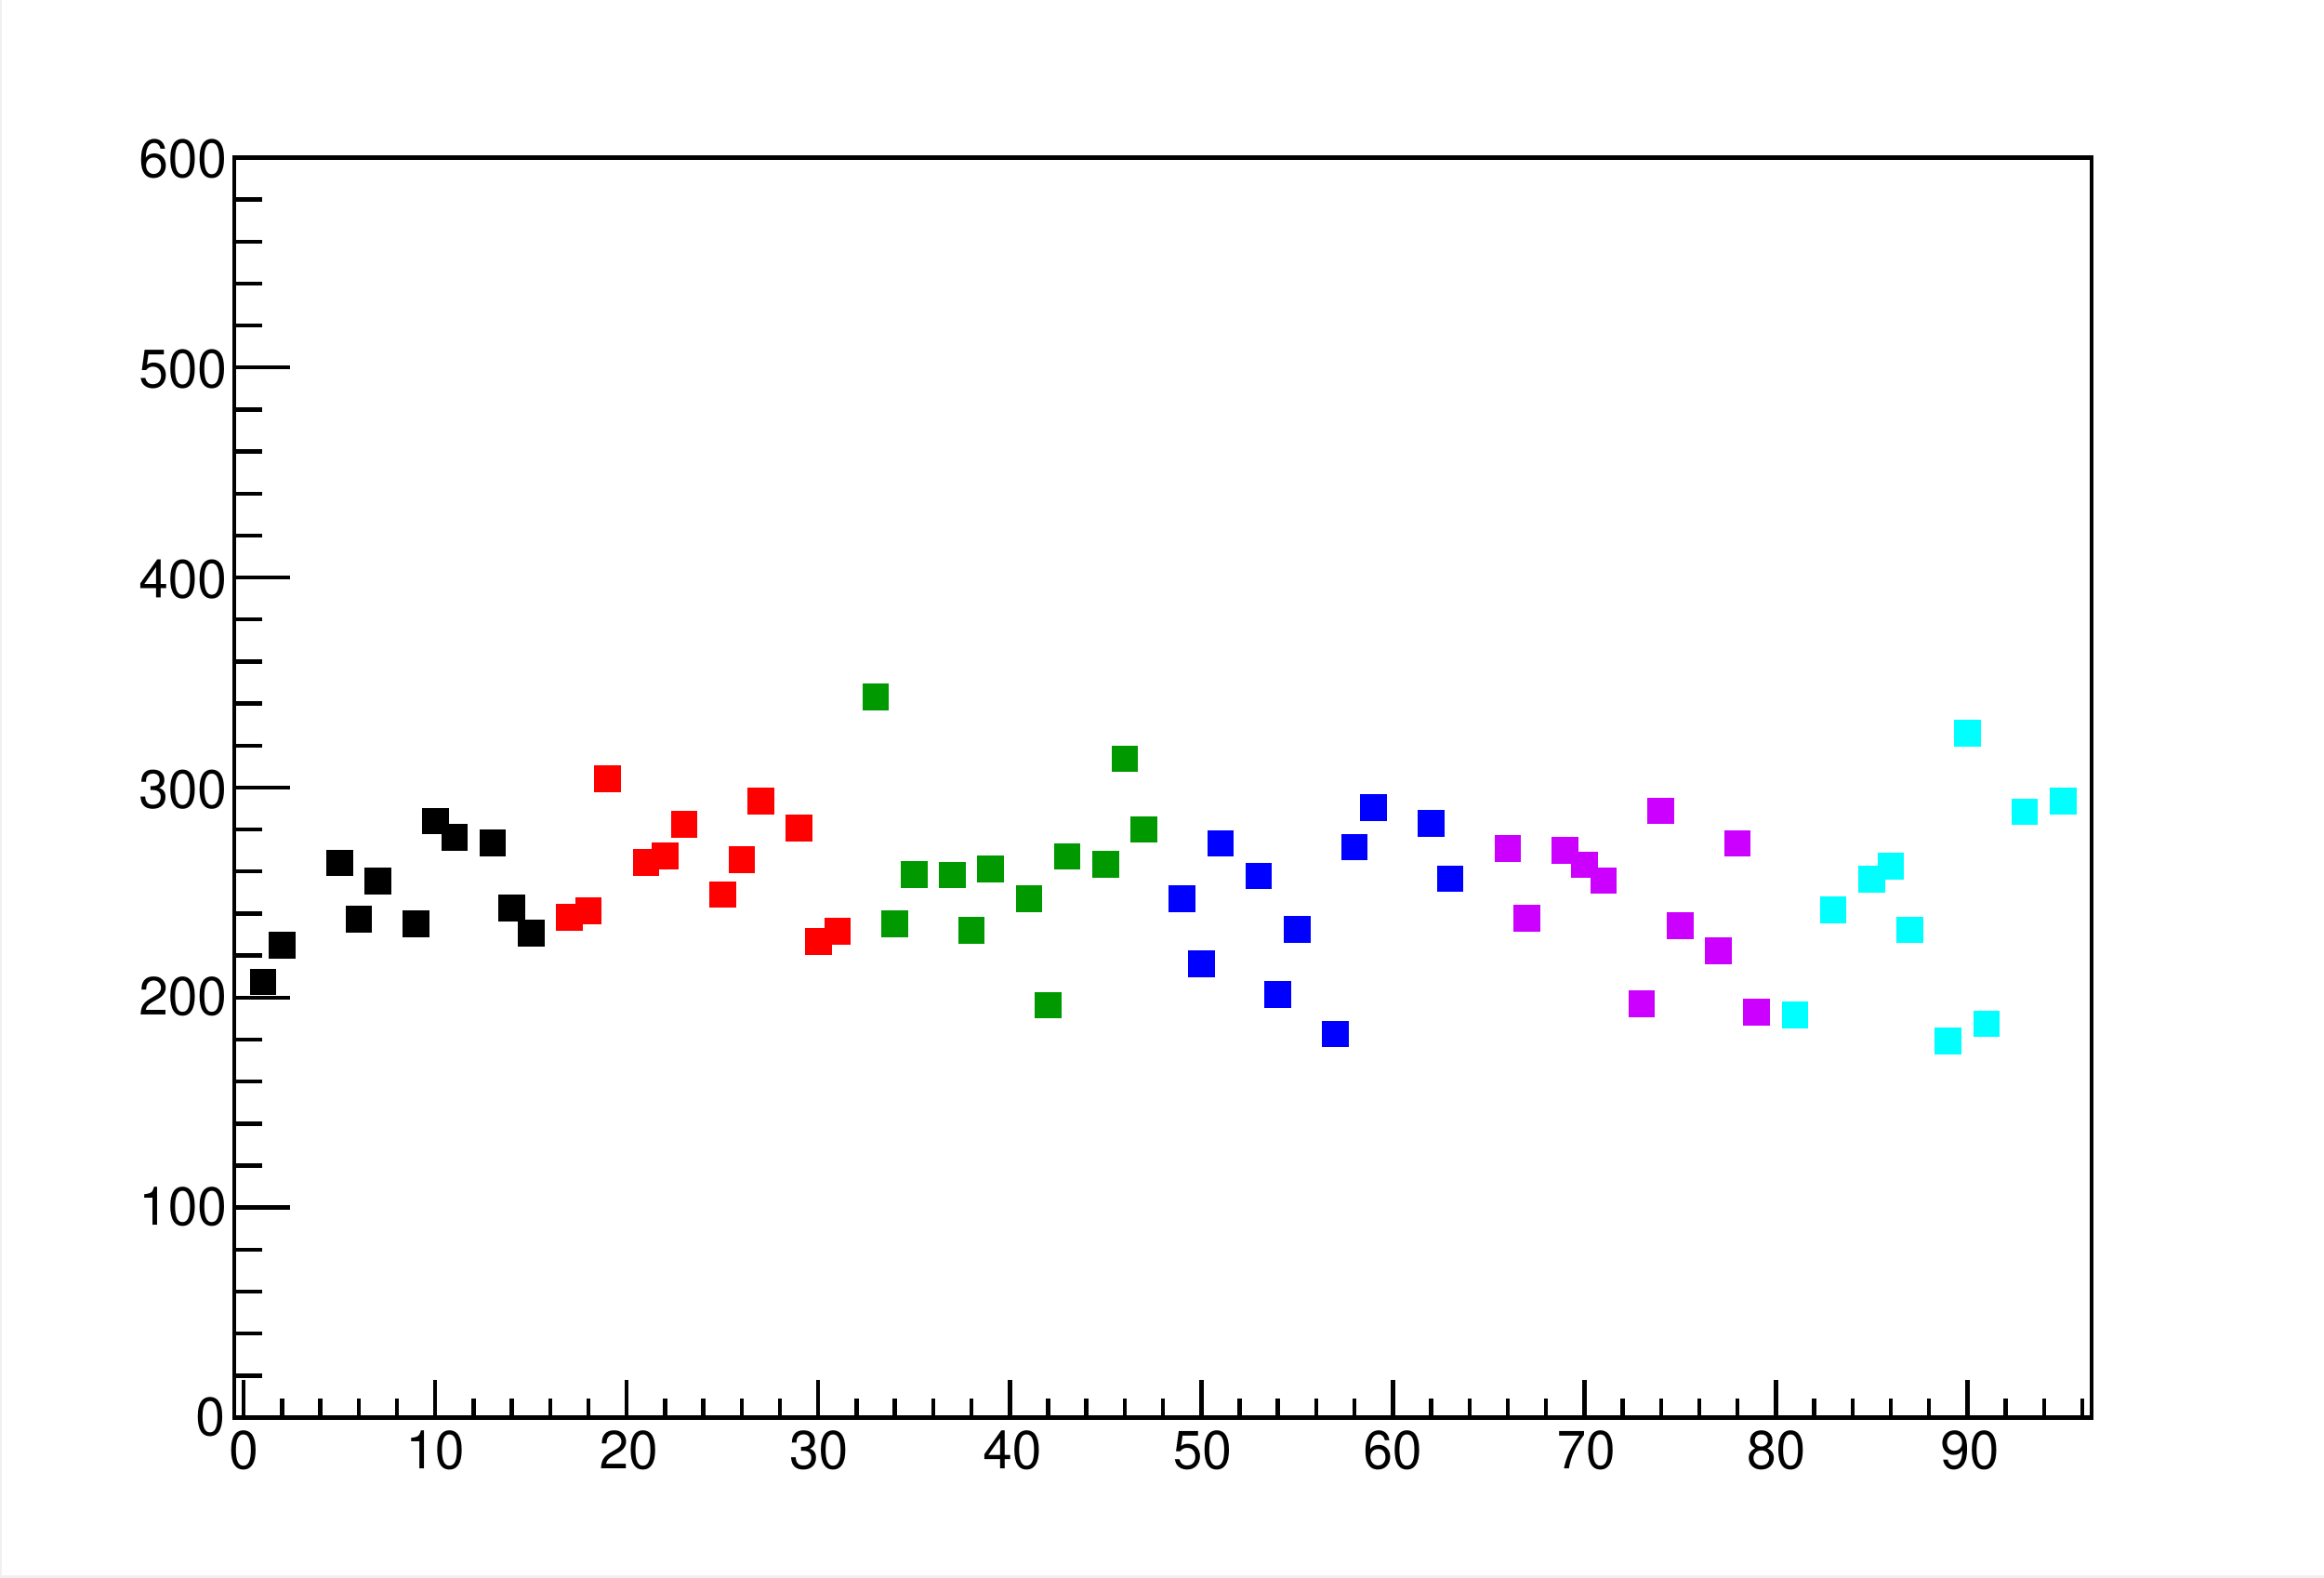
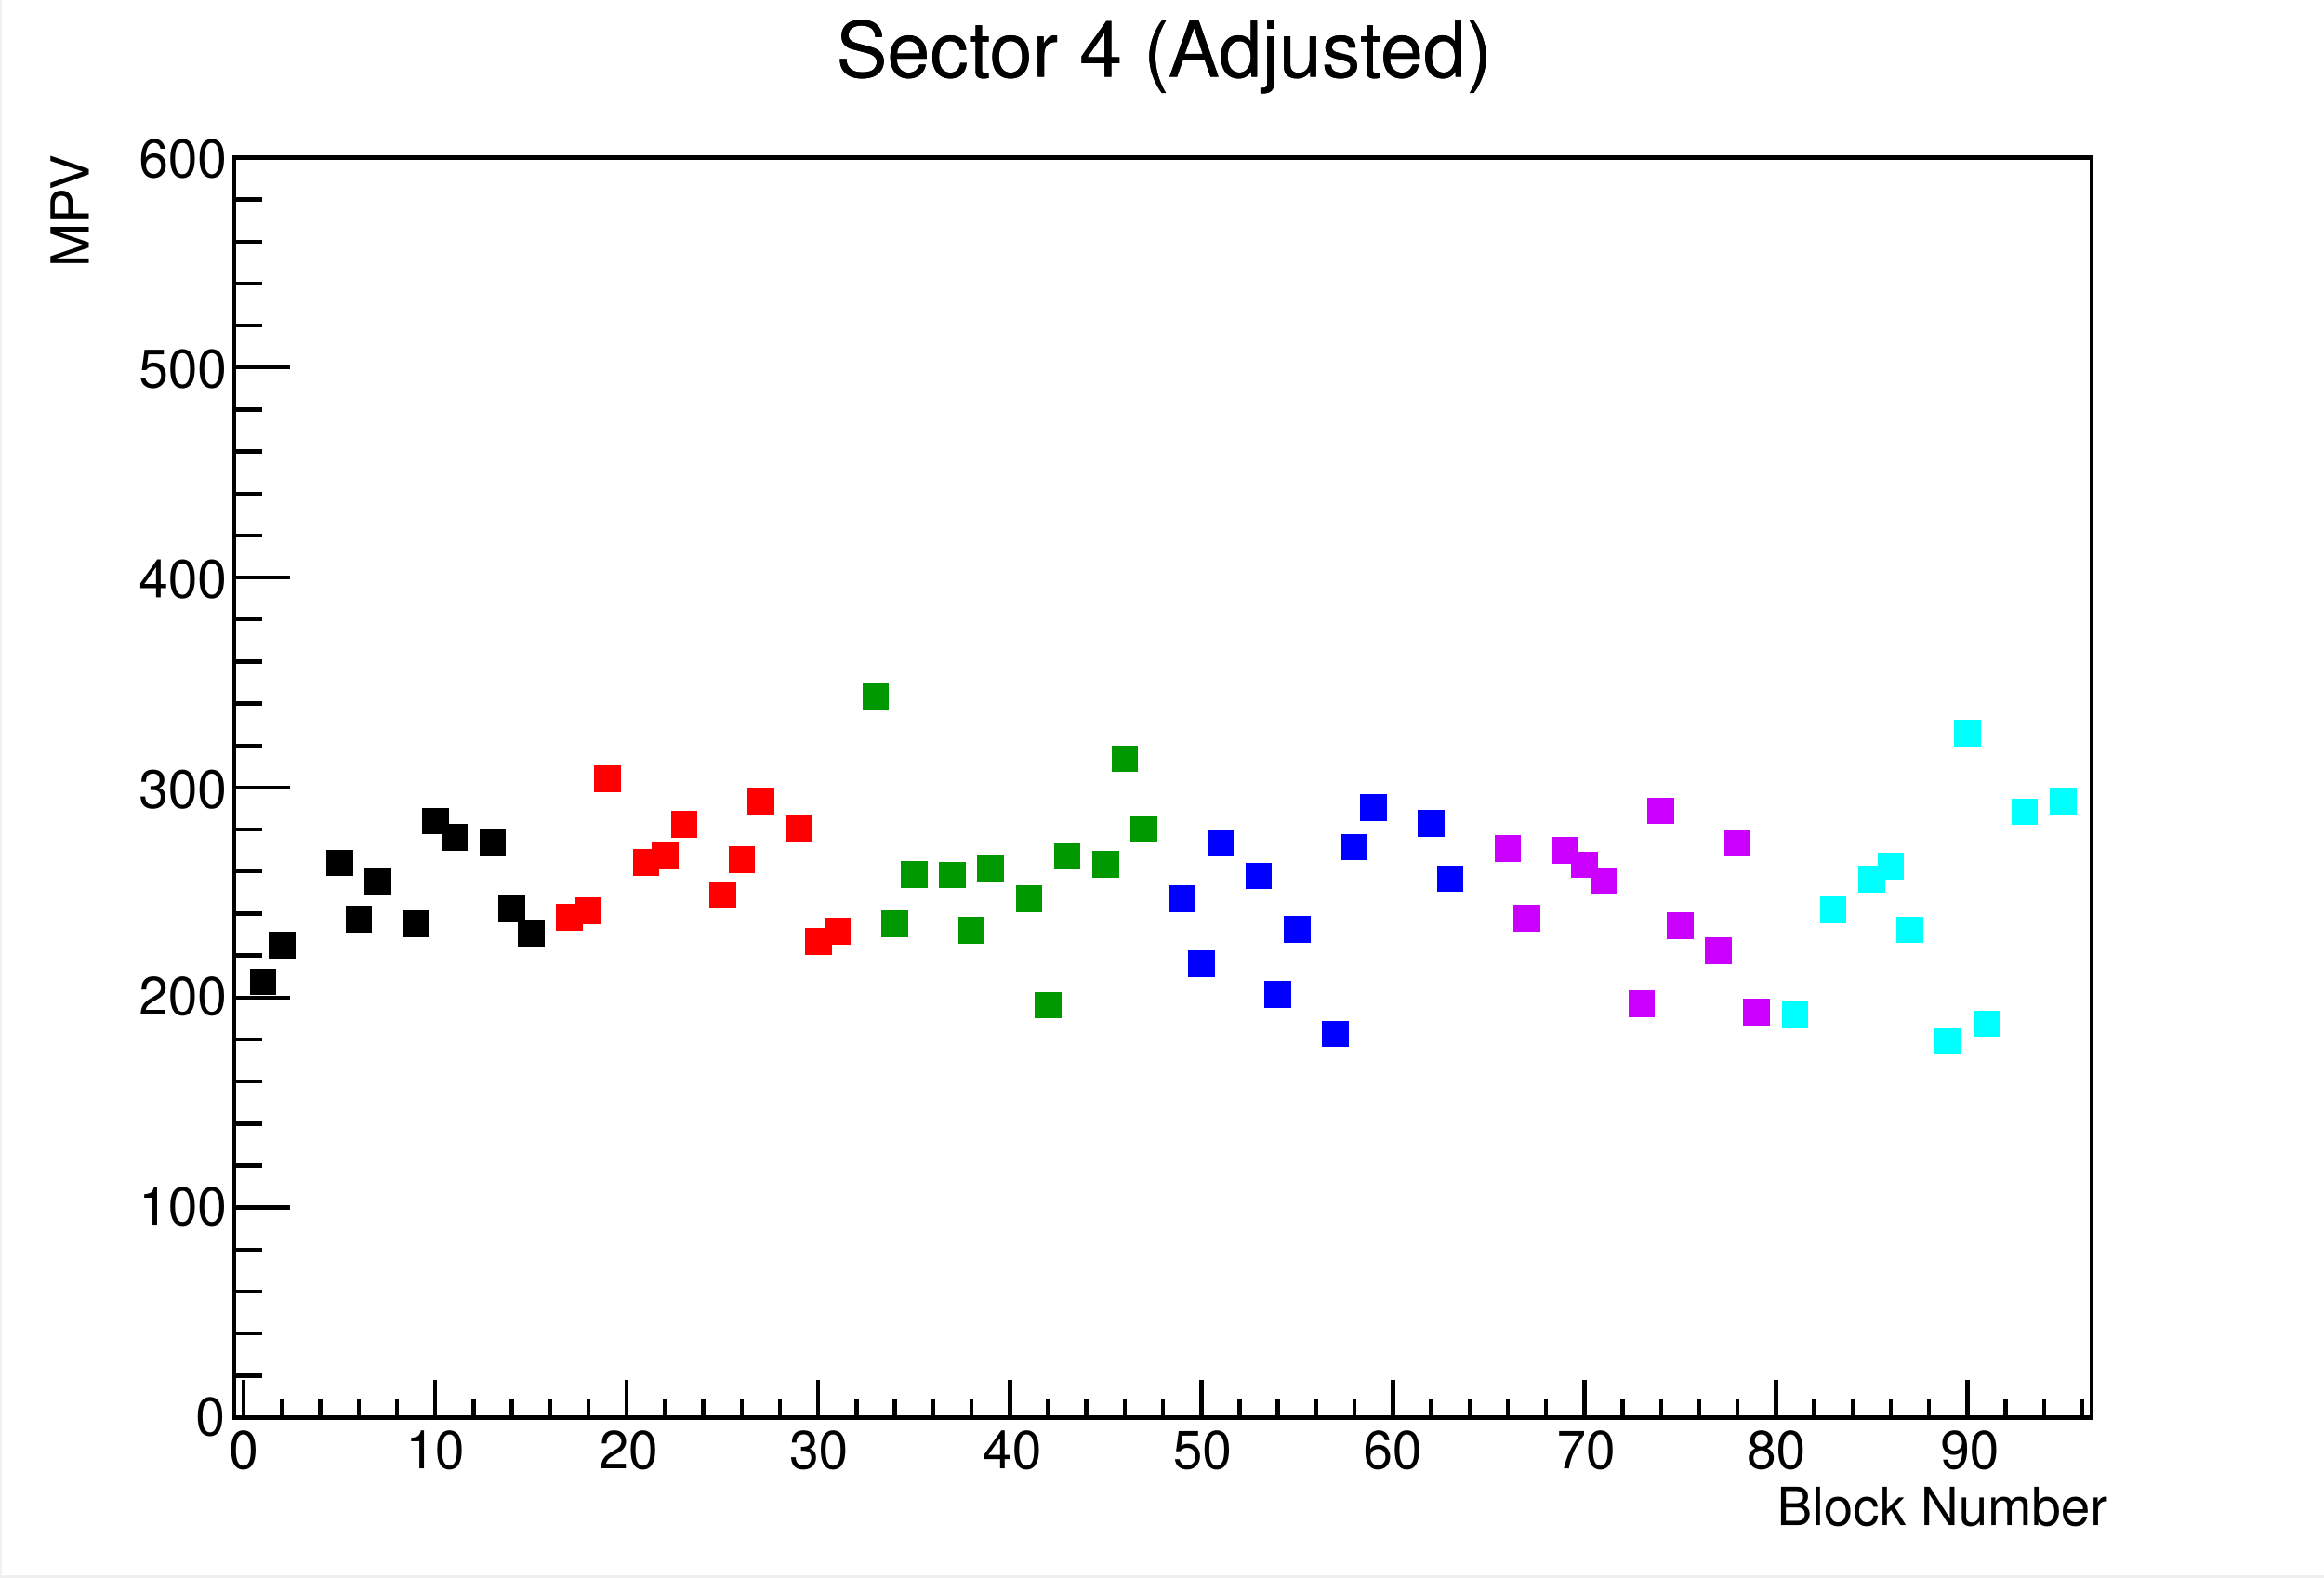
<svg xmlns="http://www.w3.org/2000/svg" width="567.429" height="384.969" viewBox="0 0 567.429 384.969" shape-rendering="crispEdges">
  <defs>
</defs>
  <rect x="0.5" y="0" width="566.929" height="384.469" fill="white" />
  <rect x="57.193" y="38.447" width="453.543" height="307.575" fill="white" />
  <rect x="57.193" y="38.447" width="453.543" height="307.575" fill="none" stroke="black" />
  <path d="M57.193,346.022h 453.543" fill="none" stroke="#000099" />
  <path d="M57.193,346.022h 453.543" fill="none" stroke="black" />
  <path d="M59.531,336.795v 9.227" fill="none" stroke="black" />
  <path d="M68.882,341.409v 4.614" fill="none" stroke="black" />
  <path d="M78.234,341.409v 4.614" fill="none" stroke="black" />
  <path d="M87.585,341.409v 4.614" fill="none" stroke="black" />
  <path d="M96.936,341.409v 4.614" fill="none" stroke="black" />
  <path d="M106.288,336.795v 9.227" fill="none" stroke="black" />
  <path d="M115.639,341.409v 4.614" fill="none" stroke="black" />
  <path d="M124.991,341.409v 4.614" fill="none" stroke="black" />
  <path d="M134.342,341.409v 4.614" fill="none" stroke="black" />
  <path d="M143.693,341.409v 4.614" fill="none" stroke="black" />
  <path d="M153.045,336.795v 9.227" fill="none" stroke="black" />
  <path d="M162.396,341.409v 4.614" fill="none" stroke="black" />
  <path d="M171.748,341.409v 4.614" fill="none" stroke="black" />
  <path d="M181.099,341.409v 4.614" fill="none" stroke="black" />
  <path d="M190.45,341.409v 4.614" fill="none" stroke="black" />
  <path d="M199.802,336.795v 9.227" fill="none" stroke="black" />
  <path d="M209.153,341.409v 4.614" fill="none" stroke="black" />
  <path d="M218.505,341.409v 4.614" fill="none" stroke="black" />
  <path d="M227.856,341.409v 4.614" fill="none" stroke="black" />
  <path d="M237.208,341.409v 4.614" fill="none" stroke="black" />
  <path d="M246.559,336.795v 9.227" fill="none" stroke="black" />
  <path d="M255.91,341.409v 4.614" fill="none" stroke="black" />
  <path d="M265.262,341.409v 4.614" fill="none" stroke="black" />
  <path d="M274.613,341.409v 4.614" fill="none" stroke="black" />
  <path d="M283.965,341.409v 4.614" fill="none" stroke="black" />
  <path d="M293.316,336.795v 9.227" fill="none" stroke="black" />
  <path d="M302.667,341.409v 4.614" fill="none" stroke="black" />
  <path d="M312.019,341.409v 4.614" fill="none" stroke="black" />
  <path d="M321.37,341.409v 4.614" fill="none" stroke="black" />
  <path d="M330.722,341.409v 4.614" fill="none" stroke="black" />
  <path d="M340.073,336.795v 9.227" fill="none" stroke="black" />
  <path d="M349.424,341.409v 4.614" fill="none" stroke="black" />
  <path d="M358.776,341.409v 4.614" fill="none" stroke="black" />
  <path d="M368.127,341.409v 4.614" fill="none" stroke="black" />
  <path d="M377.479,341.409v 4.614" fill="none" stroke="black" />
  <path d="M386.83,336.795v 9.227" fill="none" stroke="black" />
  <path d="M396.181,341.409v 4.614" fill="none" stroke="black" />
  <path d="M405.533,341.409v 4.614" fill="none" stroke="black" />
  <path d="M414.884,341.409v 4.614" fill="none" stroke="black" />
  <path d="M424.236,341.409v 4.614" fill="none" stroke="black" />
  <path d="M433.587,336.795v 9.227" fill="none" stroke="black" />
  <path d="M442.939,341.409v 4.614" fill="none" stroke="black" />
  <path d="M452.29,341.409v 4.614" fill="none" stroke="black" />
  <path d="M461.641,341.409v 4.614" fill="none" stroke="black" />
  <path d="M470.993,341.409v 4.614" fill="none" stroke="black" />
  <path d="M480.344,336.795v 9.227" fill="none" stroke="black" />
  <path d="M59.531,336.795v 9.227" fill="none" stroke="black" />
  <path d="M480.344,336.795v 9.227" fill="none" stroke="black" />
  <path d="M489.696,341.409v 4.614" fill="none" stroke="black" />
  <path d="M499.047,341.409v 4.614" fill="none" stroke="black" />
  <path d="M508.398,341.409v 4.614" fill="none" stroke="black" />
  <text xml:space="preserve" x="55.89" y="358.403" fill="black" font-size="12.845" font-family="Helvetica">0</text>
  <text xml:space="preserve" x="99.061" y="358.403" fill="black" font-size="12.845" font-family="Helvetica">10</text>
  <text xml:space="preserve" x="146.305" y="358.403" fill="black" font-size="12.845" font-family="Helvetica">20</text>
  <text xml:space="preserve" x="192.735" y="358.403" fill="black" font-size="12.845" font-family="Helvetica">30</text>
  <text xml:space="preserve" x="239.979" y="358.403" fill="black" font-size="12.845" font-family="Helvetica">40</text>
  <text xml:space="preserve" x="286.408" y="358.403" fill="black" font-size="12.845" font-family="Helvetica">50</text>
  <text xml:space="preserve" x="332.838" y="358.403" fill="black" font-size="12.845" font-family="Helvetica">60</text>
  <text xml:space="preserve" x="380.082" y="358.403" fill="black" font-size="12.845" font-family="Helvetica">70</text>
  <text xml:space="preserve" x="426.511" y="358.403" fill="black" font-size="12.845" font-family="Helvetica">80</text>
  <text xml:space="preserve" x="473.755" y="358.403" fill="black" font-size="12.845" font-family="Helvetica">90</text>
+   <text xml:space="preserve" x="433.842" y="372.251" fill="black" font-size="12.845" font-family="Helvetica">Block Number</text>
  <path d="M57.193,346.022v -307.575" fill="none" stroke="black" />
  <path d="M70.799,346.022h -13.606" fill="none" stroke="black" />
  <path d="M63.996,335.77h -6.803" fill="none" stroke="black" />
  <path d="M63.996,325.517h -6.803" fill="none" stroke="black" />
  <path d="M63.996,315.265h -6.803" fill="none" stroke="black" />
  <path d="M63.996,305.012h -6.803" fill="none" stroke="black" />
  <path d="M70.799,294.76h -13.606" fill="none" stroke="black" />
  <path d="M63.996,284.507h -6.803" fill="none" stroke="black" />
  <path d="M63.996,274.255h -6.803" fill="none" stroke="black" />
  <path d="M63.996,264.002h -6.803" fill="none" stroke="black" />
  <path d="M63.996,253.75h -6.803" fill="none" stroke="black" />
  <path d="M70.799,243.497h -13.606" fill="none" stroke="black" />
  <path d="M63.996,233.245h -6.803" fill="none" stroke="black" />
  <path d="M63.996,222.992h -6.803" fill="none" stroke="black" />
  <path d="M63.996,212.74h -6.803" fill="none" stroke="black" />
  <path d="M63.996,202.487h -6.803" fill="none" stroke="black" />
  <path d="M70.799,192.235h -13.606" fill="none" stroke="black" />
  <path d="M63.996,181.982h -6.803" fill="none" stroke="black" />
  <path d="M63.996,171.73h -6.803" fill="none" stroke="black" />
  <path d="M63.996,161.477h -6.803" fill="none" stroke="black" />
  <path d="M63.996,151.225h -6.803" fill="none" stroke="black" />
  <path d="M70.799,140.972h -13.606" fill="none" stroke="black" />
  <path d="M63.996,130.72h -6.803" fill="none" stroke="black" />
  <path d="M63.996,120.467h -6.803" fill="none" stroke="black" />
  <path d="M63.996,110.215h -6.803" fill="none" stroke="black" />
  <path d="M63.996,99.962h -6.803" fill="none" stroke="black" />
  <path d="M70.799,89.71h -13.606" fill="none" stroke="black" />
  <path d="M63.996,79.457h -6.803" fill="none" stroke="black" />
  <path d="M63.996,69.204h -6.803" fill="none" stroke="black" />
  <path d="M63.996,58.952h -6.803" fill="none" stroke="black" />
  <path d="M63.996,48.699h -6.803" fill="none" stroke="black" />
  <path d="M70.799,38.447h -13.606" fill="none" stroke="black" />
  <text xml:space="preserve" x="47.744" y="350.258" fill="black" font-size="12.845" font-family="Helvetica">0</text>
  <text xml:space="preserve" x="33.897" y="298.941" fill="black" font-size="12.845" font-family="Helvetica">100</text>
  <text xml:space="preserve" x="33.897" y="247.624" fill="black" font-size="12.845" font-family="Helvetica">200</text>
  <text xml:space="preserve" x="33.897" y="197.122" fill="black" font-size="12.845" font-family="Helvetica">300</text>
  <text xml:space="preserve" x="33.897" y="145.805" fill="black" font-size="12.845" font-family="Helvetica">400</text>
  <text xml:space="preserve" x="33.897" y="94.488" fill="black" font-size="12.845" font-family="Helvetica">500</text>
  <text xml:space="preserve" x="33.897" y="43.171" fill="black" font-size="12.845" font-family="Helvetica">600</text>
+   <g transform="rotate(-90,21.6784,65.1643)">
+     <text xml:space="preserve" x="21.678" y="65.164" fill="black" font-size="12.845" font-family="Helvetica">MPV</text>
+   </g>
+   <text xml:space="preserve" x="204.138" y="18.735" fill="black" font-size="18.794" font-family="Helvetica">Sector 4 (Adjusted)</text>
  <g fill="black">
    <rect x="60.948" y="236.427" width="6.516" height="6.516" />
  </g>
  <g fill="black">
    <rect x="65.624" y="227.538" width="6.516" height="6.516" />
  </g>
  <g fill="black">
    <rect x="79.651" y="207.384" width="6.516" height="6.516" />
  </g>
  <g fill="black">
    <rect x="84.327" y="221.082" width="6.516" height="6.516" />
  </g>
  <g fill="black">
    <rect x="89.002" y="211.77" width="6.516" height="6.516" />
  </g>
  <g fill="black">
    <rect x="98.354" y="222.191" width="6.516" height="6.516" />
  </g>
  <g fill="black">
    <rect x="103.03" y="197.142" width="6.516" height="6.516" />
  </g>
  <g fill="black">
    <rect x="107.705" y="201.081" width="6.516" height="6.516" />
  </g>
  <g fill="black">
    <rect x="117.057" y="202.446" width="6.516" height="6.516" />
  </g>
  <g fill="black">
    <rect x="121.732" y="218.357" width="6.516" height="6.516" />
  </g>
  <g fill="black">
    <rect x="126.408" y="224.481" width="6.516" height="6.516" />
  </g>
  <g fill="#ff0000">
    <rect x="135.76" y="220.599" width="6.516" height="6.516" />
  </g>
  <g fill="#ff0000">
    <rect x="140.435" y="219.006" width="6.516" height="6.516" />
  </g>
  <g fill="#ff0000">
    <rect x="145.111" y="186.855" width="6.516" height="6.516" />
  </g>
  <g fill="#ff0000">
    <rect x="154.462" y="207.328" width="6.516" height="6.516" />
  </g>
  <g fill="#ff0000">
    <rect x="159.138" y="205.687" width="6.516" height="6.516" />
  </g>
  <g fill="#ff0000">
    <rect x="163.814" y="197.91" width="6.516" height="6.516" />
  </g>
  <g fill="#ff0000">
    <rect x="173.165" y="215.059" width="6.516" height="6.516" />
  </g>
  <g fill="#ff0000">
    <rect x="177.841" y="206.528" width="6.516" height="6.516" />
  </g>
  <g fill="#ff0000">
    <rect x="182.517" y="192.347" width="6.516" height="6.516" />
  </g>
  <g fill="#ff0000">
    <rect x="191.868" y="198.821" width="6.516" height="6.516" />
  </g>
  <g fill="#ff0000">
    <rect x="196.544" y="226.594" width="6.516" height="6.516" />
  </g>
  <g fill="#ff0000">
    <rect x="201.219" y="224.072" width="6.516" height="6.516" />
  </g>
  <g fill="#009900">
    <rect x="210.571" y="166.849" width="6.516" height="6.516" />
  </g>
  <g fill="#009900">
    <rect x="215.246" y="222.217" width="6.516" height="6.516" />
  </g>
  <g fill="#009900">
    <rect x="219.922" y="210.172" width="6.516" height="6.516" />
  </g>
  <g fill="#009900">
    <rect x="229.274" y="210.339" width="6.516" height="6.516" />
  </g>
  <g fill="#009900">
    <rect x="233.949" y="223.875" width="6.516" height="6.516" />
  </g>
  <g fill="#009900">
    <rect x="238.625" y="208.867" width="6.516" height="6.516" />
  </g>
  <g fill="#009900">
    <rect x="247.976" y="216.045" width="6.516" height="6.516" />
  </g>
  <g fill="#009900">
    <rect x="252.652" y="242.092" width="6.516" height="6.516" />
  </g>
  <g fill="#009900">
    <rect x="257.328" y="205.78" width="6.516" height="6.516" />
  </g>
  <g fill="#009900">
    <rect x="266.679" y="207.788" width="6.516" height="6.516" />
  </g>
  <g fill="#009900">
    <rect x="271.355" y="181.967" width="6.516" height="6.516" />
  </g>
  <g fill="#009900">
    <rect x="276.031" y="199.205" width="6.516" height="6.516" />
  </g>
  <g fill="#0000ff">
    <rect x="285.382" y="216.075" width="6.516" height="6.516" />
  </g>
  <g fill="#0000ff">
    <rect x="290.058" y="231.962" width="6.516" height="6.516" />
  </g>
  <g fill="#0000ff">
    <rect x="294.733" y="202.58" width="6.516" height="6.516" />
  </g>
  <g fill="#0000ff">
    <rect x="304.085" y="210.567" width="6.516" height="6.516" />
  </g>
  <g fill="#0000ff">
    <rect x="308.761" y="239.544" width="6.516" height="6.516" />
  </g>
  <g fill="#0000ff">
    <rect x="313.436" y="223.565" width="6.516" height="6.516" />
  </g>
  <g fill="#0000ff">
    <rect x="322.788" y="249.133" width="6.516" height="6.516" />
  </g>
  <g fill="#0000ff">
    <rect x="327.463" y="203.525" width="6.516" height="6.516" />
  </g>
  <g fill="#0000ff">
    <rect x="332.139" y="193.902" width="6.516" height="6.516" />
  </g>
  <g fill="#0000ff">
    <rect x="346.166" y="197.686" width="6.516" height="6.516" />
  </g>
  <g fill="#0000ff">
    <rect x="350.842" y="211.2" width="6.516" height="6.516" />
  </g>
  <g fill="#cc00ff">
    <rect x="364.869" y="203.824" width="6.516" height="6.516" />
  </g>
  <g fill="#cc00ff">
    <rect x="369.545" y="220.946" width="6.516" height="6.516" />
  </g>
  <g fill="#cc00ff">
    <rect x="378.896" y="204.306" width="6.516" height="6.516" />
  </g>
  <g fill="#cc00ff">
    <rect x="383.572" y="207.828" width="6.516" height="6.516" />
  </g>
  <g fill="#cc00ff">
    <rect x="388.248" y="211.701" width="6.516" height="6.516" />
  </g>
  <g fill="#cc00ff">
    <rect x="397.599" y="241.766" width="6.516" height="6.516" />
  </g>
  <g fill="#cc00ff">
    <rect x="402.275" y="194.635" width="6.516" height="6.516" />
  </g>
  <g fill="#cc00ff">
    <rect x="406.95" y="222.682" width="6.516" height="6.516" />
  </g>
  <g fill="#cc00ff">
    <rect x="416.302" y="228.815" width="6.516" height="6.516" />
  </g>
  <g fill="#cc00ff">
    <rect x="420.977" y="202.611" width="6.516" height="6.516" />
  </g>
  <g fill="#cc00ff">
    <rect x="425.653" y="243.772" width="6.516" height="6.516" />
  </g>
  <g fill="#00ffff">
    <rect x="435.005" y="244.469" width="6.516" height="6.516" />
  </g>
  <g fill="#00ffff">
    <rect x="444.356" y="218.829" width="6.516" height="6.516" />
  </g>
  <g fill="#00ffff">
    <rect x="453.707" y="211.314" width="6.516" height="6.516" />
  </g>
  <g fill="#00ffff">
    <rect x="458.383" y="208.145" width="6.516" height="6.516" />
  </g>
  <g fill="#00ffff">
    <rect x="463.059" y="223.727" width="6.516" height="6.516" />
  </g>
  <g fill="#00ffff">
    <rect x="472.41" y="250.837" width="6.516" height="6.516" />
  </g>
  <g fill="#00ffff">
    <rect x="477.086" y="175.787" width="6.516" height="6.516" />
  </g>
  <g fill="#00ffff">
    <rect x="481.762" y="246.654" width="6.516" height="6.516" />
  </g>
  <g fill="#00ffff">
    <rect x="491.113" y="194.901" width="6.516" height="6.516" />
  </g>
  <g fill="#00ffff">
    <rect x="500.464" y="192.328" width="6.516" height="6.516" />
  </g>
  <path d="M57.193,346.022h 453.543" fill="none" stroke="black" />
  <path d="M59.531,336.795v 9.227" fill="none" stroke="black" />
  <path d="M68.882,341.409v 4.614" fill="none" stroke="black" />
  <path d="M78.234,341.409v 4.614" fill="none" stroke="black" />
  <path d="M87.585,341.409v 4.614" fill="none" stroke="black" />
  <path d="M96.936,341.409v 4.614" fill="none" stroke="black" />
  <path d="M106.288,336.795v 9.227" fill="none" stroke="black" />
  <path d="M115.639,341.409v 4.614" fill="none" stroke="black" />
  <path d="M124.991,341.409v 4.614" fill="none" stroke="black" />
  <path d="M134.342,341.409v 4.614" fill="none" stroke="black" />
  <path d="M143.693,341.409v 4.614" fill="none" stroke="black" />
  <path d="M153.045,336.795v 9.227" fill="none" stroke="black" />
  <path d="M162.396,341.409v 4.614" fill="none" stroke="black" />
  <path d="M171.748,341.409v 4.614" fill="none" stroke="black" />
  <path d="M181.099,341.409v 4.614" fill="none" stroke="black" />
  <path d="M190.45,341.409v 4.614" fill="none" stroke="black" />
  <path d="M199.802,336.795v 9.227" fill="none" stroke="black" />
  <path d="M209.153,341.409v 4.614" fill="none" stroke="black" />
  <path d="M218.505,341.409v 4.614" fill="none" stroke="black" />
  <path d="M227.856,341.409v 4.614" fill="none" stroke="black" />
  <path d="M237.208,341.409v 4.614" fill="none" stroke="black" />
  <path d="M246.559,336.795v 9.227" fill="none" stroke="black" />
  <path d="M255.91,341.409v 4.614" fill="none" stroke="black" />
  <path d="M265.262,341.409v 4.614" fill="none" stroke="black" />
  <path d="M274.613,341.409v 4.614" fill="none" stroke="black" />
  <path d="M283.965,341.409v 4.614" fill="none" stroke="black" />
  <path d="M293.316,336.795v 9.227" fill="none" stroke="black" />
  <path d="M302.667,341.409v 4.614" fill="none" stroke="black" />
  <path d="M312.019,341.409v 4.614" fill="none" stroke="black" />
  <path d="M321.37,341.409v 4.614" fill="none" stroke="black" />
  <path d="M330.722,341.409v 4.614" fill="none" stroke="black" />
  <path d="M340.073,336.795v 9.227" fill="none" stroke="black" />
  <path d="M349.424,341.409v 4.614" fill="none" stroke="black" />
  <path d="M358.776,341.409v 4.614" fill="none" stroke="black" />
  <path d="M368.127,341.409v 4.614" fill="none" stroke="black" />
  <path d="M377.479,341.409v 4.614" fill="none" stroke="black" />
  <path d="M386.83,336.795v 9.227" fill="none" stroke="black" />
  <path d="M396.181,341.409v 4.614" fill="none" stroke="black" />
  <path d="M405.533,341.409v 4.614" fill="none" stroke="black" />
  <path d="M414.884,341.409v 4.614" fill="none" stroke="black" />
  <path d="M424.236,341.409v 4.614" fill="none" stroke="black" />
  <path d="M433.587,336.795v 9.227" fill="none" stroke="black" />
  <path d="M442.939,341.409v 4.614" fill="none" stroke="black" />
  <path d="M452.29,341.409v 4.614" fill="none" stroke="black" />
  <path d="M461.641,341.409v 4.614" fill="none" stroke="black" />
  <path d="M470.993,341.409v 4.614" fill="none" stroke="black" />
  <path d="M480.344,336.795v 9.227" fill="none" stroke="black" />
  <path d="M59.531,336.795v 9.227" fill="none" stroke="black" />
  <path d="M480.344,336.795v 9.227" fill="none" stroke="black" />
  <path d="M489.696,341.409v 4.614" fill="none" stroke="black" />
  <path d="M499.047,341.409v 4.614" fill="none" stroke="black" />
  <path d="M508.398,341.409v 4.614" fill="none" stroke="black" />
  <path d="M57.193,346.022v -307.575" fill="none" stroke="black" />
  <path d="M70.799,346.022h -13.606" fill="none" stroke="black" />
  <path d="M63.996,335.77h -6.803" fill="none" stroke="black" />
  <path d="M63.996,325.517h -6.803" fill="none" stroke="black" />
  <path d="M63.996,315.265h -6.803" fill="none" stroke="black" />
  <path d="M63.996,305.012h -6.803" fill="none" stroke="black" />
  <path d="M70.799,294.76h -13.606" fill="none" stroke="black" />
  <path d="M63.996,284.507h -6.803" fill="none" stroke="black" />
  <path d="M63.996,274.255h -6.803" fill="none" stroke="black" />
  <path d="M63.996,264.002h -6.803" fill="none" stroke="black" />
  <path d="M63.996,253.75h -6.803" fill="none" stroke="black" />
  <path d="M70.799,243.497h -13.606" fill="none" stroke="black" />
  <path d="M63.996,233.245h -6.803" fill="none" stroke="black" />
  <path d="M63.996,222.992h -6.803" fill="none" stroke="black" />
  <path d="M63.996,212.74h -6.803" fill="none" stroke="black" />
  <path d="M63.996,202.487h -6.803" fill="none" stroke="black" />
  <path d="M70.799,192.235h -13.606" fill="none" stroke="black" />
  <path d="M63.996,181.982h -6.803" fill="none" stroke="black" />
  <path d="M63.996,171.73h -6.803" fill="none" stroke="black" />
  <path d="M63.996,161.477h -6.803" fill="none" stroke="black" />
  <path d="M63.996,151.225h -6.803" fill="none" stroke="black" />
  <path d="M70.799,140.972h -13.606" fill="none" stroke="black" />
  <path d="M63.996,130.72h -6.803" fill="none" stroke="black" />
  <path d="M63.996,120.467h -6.803" fill="none" stroke="black" />
  <path d="M63.996,110.215h -6.803" fill="none" stroke="black" />
  <path d="M63.996,99.962h -6.803" fill="none" stroke="black" />
  <path d="M70.799,89.71h -13.606" fill="none" stroke="black" />
  <path d="M63.996,79.457h -6.803" fill="none" stroke="black" />
  <path d="M63.996,69.204h -6.803" fill="none" stroke="black" />
  <path d="M63.996,58.952h -6.803" fill="none" stroke="black" />
  <path d="M63.996,48.699h -6.803" fill="none" stroke="black" />
  <path d="M70.799,38.447h -13.606" fill="none" stroke="black" />
+   <text xml:space="preserve" x="204.138" y="18.735" fill="black" font-size="18.794" font-family="Helvetica">Sector 4 (Adjusted)</text>
</svg>
